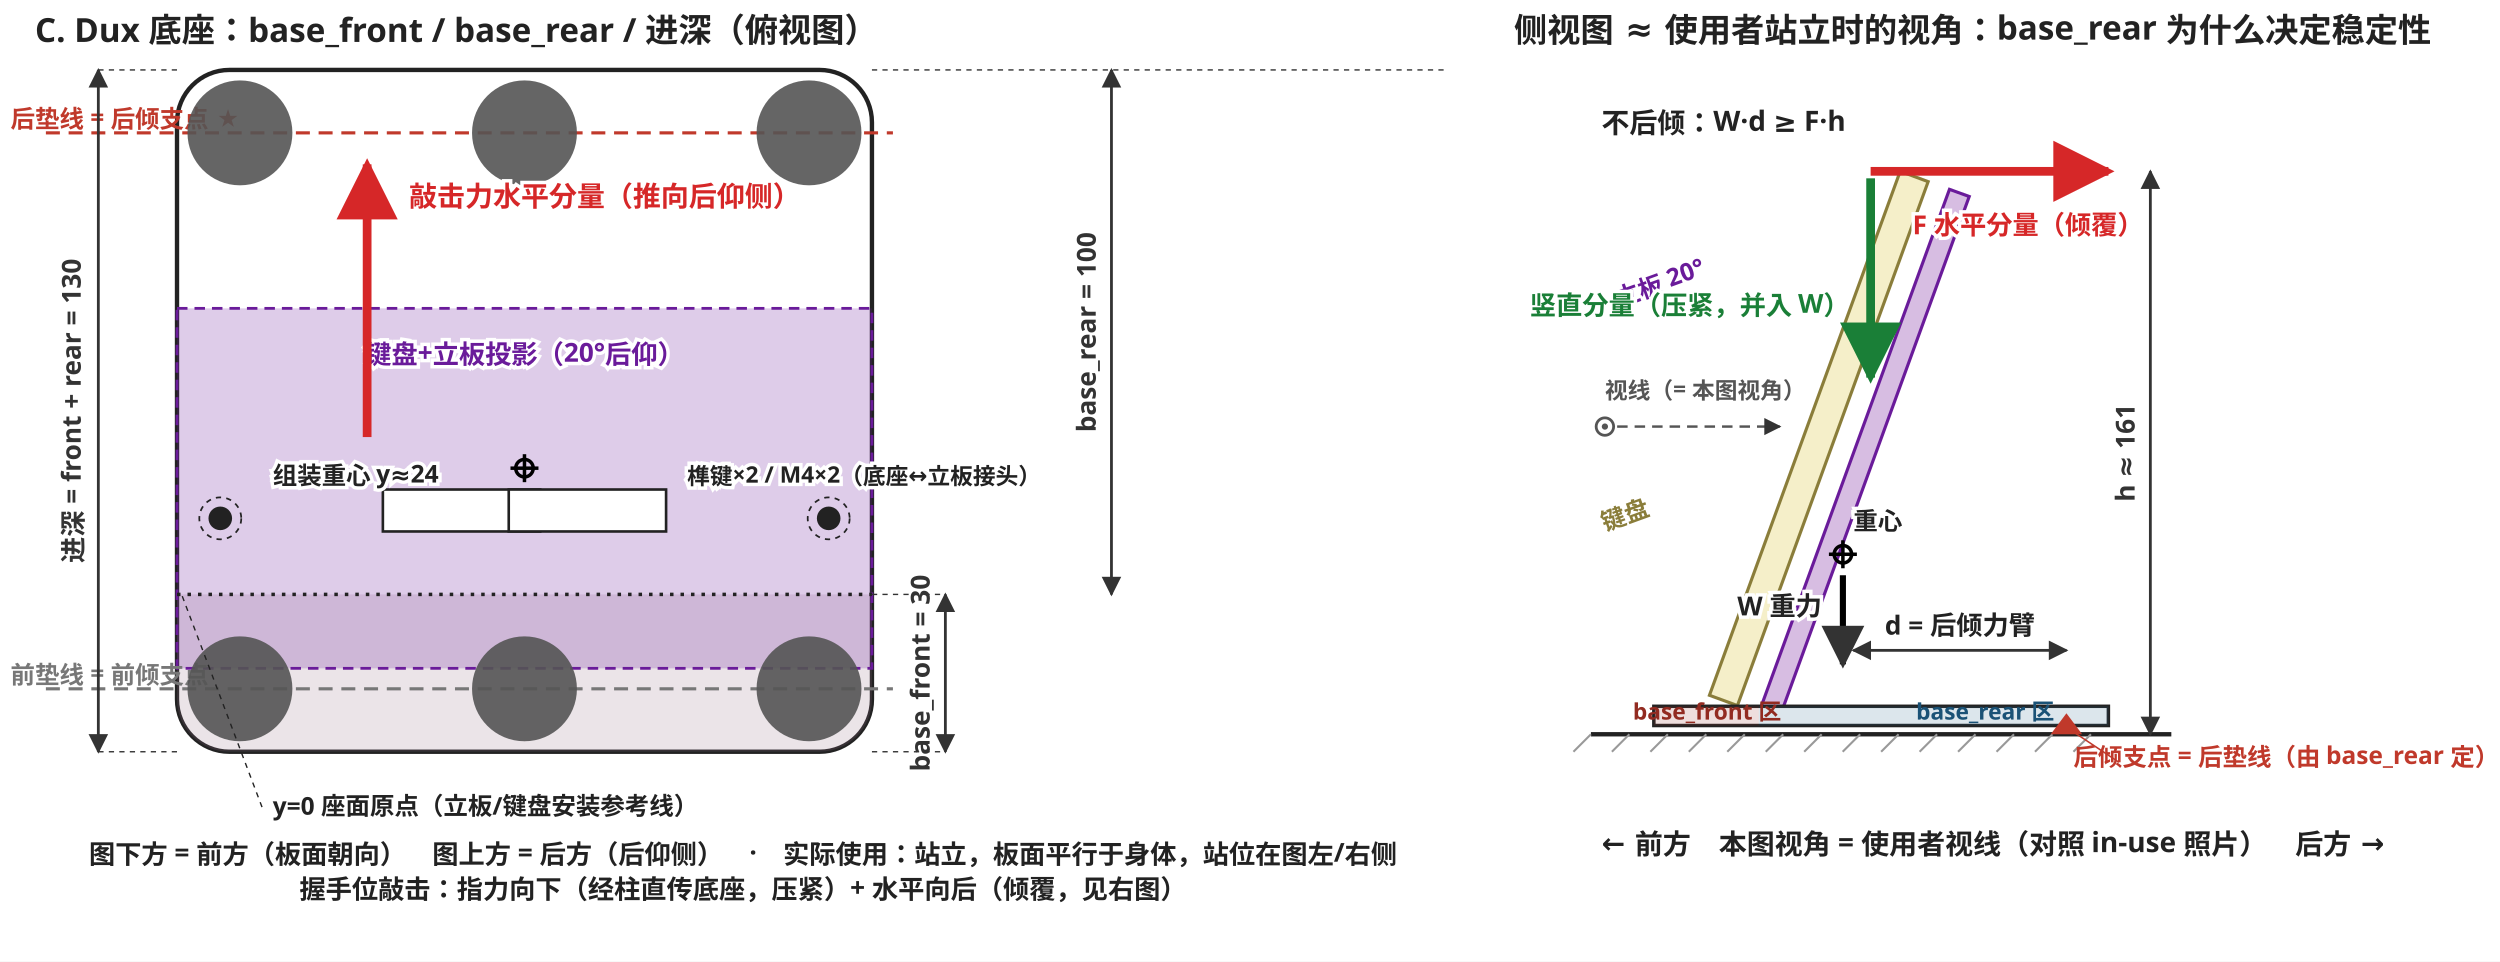
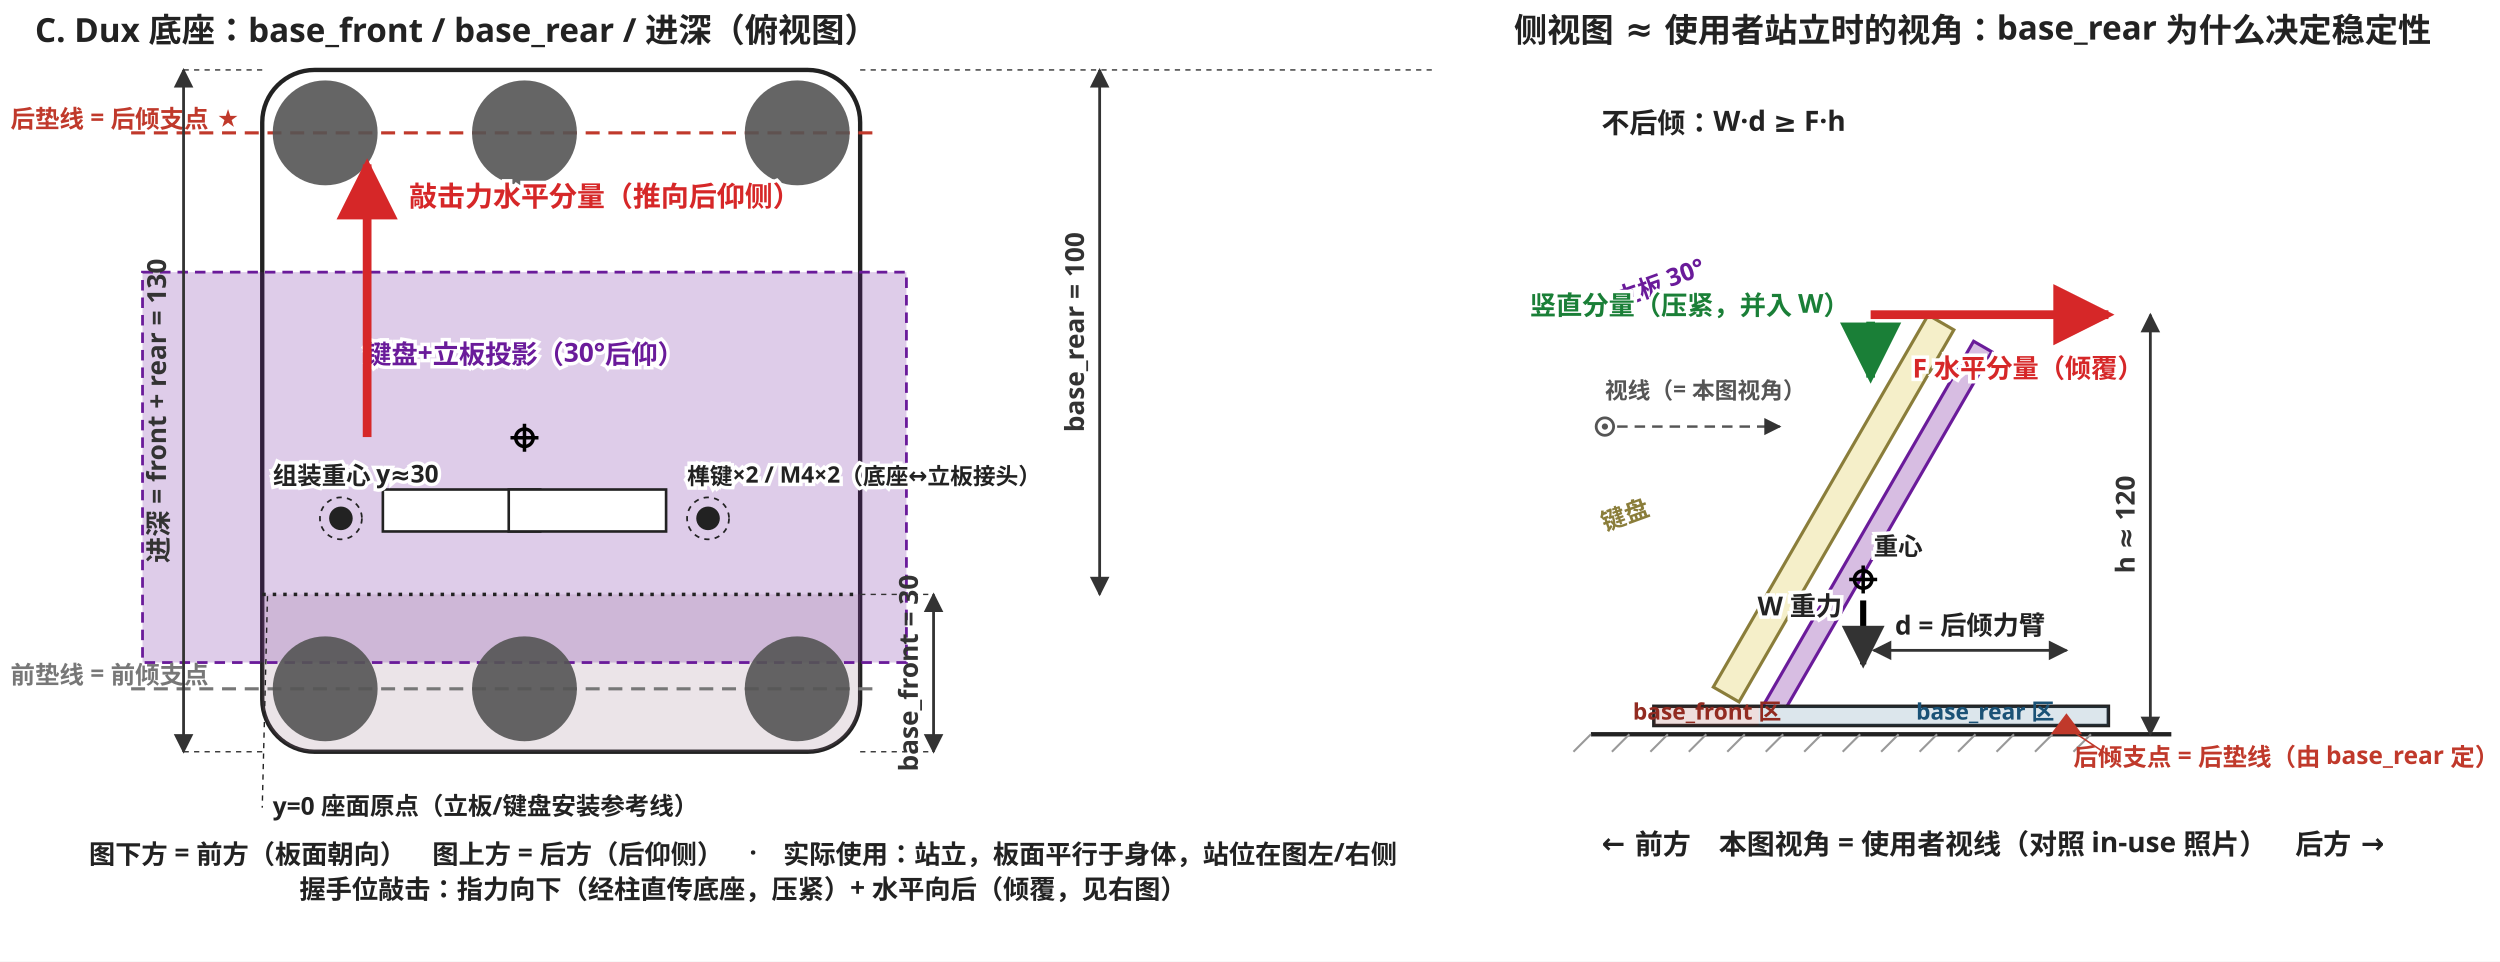
<svg xmlns="http://www.w3.org/2000/svg" width="1430" height="550" font-family="sans-serif">
  <defs>
    <marker id="ah" viewBox="0 0 10 10" refX="9" refY="5" markerWidth="7" markerHeight="7" orient="auto-start-reverse">
      <path d="M0,0 L10,5 L0,10 z" fill="#333" />
    </marker>
    <marker id="ahR" viewBox="0 0 10 10" refX="9" refY="5" markerWidth="7" markerHeight="7" orient="auto-start-reverse">
      <path d="M0,0 L10,5 L0,10 z" fill="#d62728" />
    </marker>
    <marker id="ahG" viewBox="0 0 10 10" refX="9" refY="5" markerWidth="7" markerHeight="7" orient="auto-start-reverse">
      <path d="M0,0 L10,5 L0,10 z" fill="#1a7f37" />
    </marker>
  </defs>
  <rect width="100%" height="100%" fill="#ffffff" />
  <text x="20" y="24" font-size="19" fill="#222" font-weight="bold">C. Dux 底座：base_front / base_rear / 进深（俯视图）</text>
  <text x="866" y="24" font-size="19" fill="#222" font-weight="bold">侧视图 ≈ 使用者站立时的视角：base_rear 为什么决定稳定性</text>
  <svg x="0" y="0" width="850" height="520">
    <clipPath id="board">
-       <rect x="101.247" y="40.0" width="397.505" height="390.0" rx="30.0" />
+       <rect x="150.0" y="40.0" width="342.0" height="390.0" rx="30.0" />
    </clipPath>
-     <rect x="101.247" y="40.0" width="397.505" height="390.0" rx="30.0" fill="#fff" stroke="#222" stroke-width="2.5" />
+     <rect x="150.0" y="40.0" width="342.0" height="390.0" rx="30.0" fill="#fff" stroke="#222" stroke-width="2.5" />
    <g clip-path="url(#board)">
-       <rect x="101.247" y="340.0" width="397.505" height="300.0" fill="#3498db" opacity="0.10" />
-       <rect x="101.247" y="340.0" width="397.505" height="90.0" fill="#e74c3c" opacity="0.10" />
+       <rect x="150.0" y="340.0" width="342.0" height="300.0" fill="#3498db" opacity="0.10" />
+       <rect x="150.0" y="340.0" width="342.0" height="90.0" fill="#e74c3c" opacity="0.10" />
    </g>
-     <rect x="101.247" y="176.38" width="397.505" height="205.906" fill="#6a1b9a" fill-opacity="0.22" stroke="#6a1b9a" stroke-dasharray="6 4" stroke-width="1.6" />
-     <text x="300.0" y="208.0" font-size="15" fill="#6a1b9a" font-weight="bold" text-anchor="middle" stroke="#fff" stroke-width="4" paint-order="stroke">键盘+立板投影（20°后仰）</text>
-     <line x1="26.247" y1="394.0" x2="510.753" y2="394.0" stroke="#777" stroke-width="1.8" stroke-dasharray="8 5" />
+     <rect x="81.526" y="155.671" width="436.948" height="223.301" fill="#6a1b9a" fill-opacity="0.22" stroke="#6a1b9a" stroke-dasharray="6 4" stroke-width="1.6" />
+     <text x="300.0" y="208.0" font-size="15" fill="#6a1b9a" font-weight="bold" text-anchor="middle" stroke="#fff" stroke-width="4" paint-order="stroke">键盘+立板投影（30°后仰）</text>
+     <line x1="75.0" y1="394.0" x2="504.0" y2="394.0" stroke="#777" stroke-width="1.8" stroke-dasharray="8 5" />
    <text x="6" y="391.0" font-size="14" fill="#777" font-weight="bold">前垫线 = 前倾支点</text>
-     <line x1="26.247" y1="76.0" x2="510.753" y2="76.0" stroke="#c0392b" stroke-width="1.8" stroke-dasharray="8 5" />
+     <line x1="75.0" y1="76.0" x2="504.0" y2="76.0" stroke="#c0392b" stroke-width="1.8" stroke-dasharray="8 5" />
    <text x="6" y="73.0" font-size="14" fill="#c0392b" font-weight="bold">后垫线 = 后倾支点 ★</text>
-     <circle cx="137.247" cy="394.0" r="30.0" fill="#555" fill-opacity="0.9" />
-     <circle cx="462.753" cy="394.0" r="30.0" fill="#555" fill-opacity="0.9" />
+     <circle cx="186.0" cy="394.0" r="30.0" fill="#555" fill-opacity="0.9" />
+     <circle cx="456.0" cy="394.0" r="30.0" fill="#555" fill-opacity="0.9" />
    <circle cx="300.0" cy="394.0" r="30.0" fill="#555" fill-opacity="0.9" />
-     <circle cx="137.247" cy="76.0" r="30.0" fill="#555" fill-opacity="0.9" />
-     <circle cx="462.753" cy="76.0" r="30.0" fill="#555" fill-opacity="0.9" />
+     <circle cx="186.0" cy="76.0" r="30.0" fill="#555" fill-opacity="0.9" />
+     <circle cx="456.0" cy="76.0" r="30.0" fill="#555" fill-opacity="0.9" />
    <circle cx="300.0" cy="76.0" r="30.0" fill="#555" fill-opacity="0.9" />
    <rect x="219.0" y="280.0" width="90.0" height="24.0" fill="#fff" stroke="#222" stroke-width="1.5" />
-     <circle cx="126.0" cy="296.5" r="6.75" fill="#222" />
-     <circle cx="126.0" cy="296.5" r="12.0" fill="none" stroke="#222" stroke-dasharray="3 3" />
+     <circle cx="195.0" cy="296.5" r="6.75" fill="#222" />
+     <circle cx="195.0" cy="296.5" r="12.0" fill="none" stroke="#222" stroke-dasharray="3 3" />
    <rect x="291.0" y="280.0" width="90.0" height="24.0" fill="#fff" stroke="#222" stroke-width="1.5" />
-     <circle cx="474.0" cy="296.5" r="6.75" fill="#222" />
-     <circle cx="474.0" cy="296.5" r="12.0" fill="none" stroke="#222" stroke-dasharray="3 3" />
+     <circle cx="405.0" cy="296.5" r="6.75" fill="#222" />
+     <circle cx="405.0" cy="296.5" r="12.0" fill="none" stroke="#222" stroke-dasharray="3 3" />
    <text x="393.0" y="277.0" font-size="13" fill="#222" font-weight="bold" stroke="#fff" stroke-width="4" paint-order="stroke">榫键×2 / M4×2（底座↔立板接头）</text>
-     <line x1="101.247" y1="340.0" x2="498.753" y2="340.0" stroke="#222" stroke-width="2" stroke-dasharray="2 4" />
-     <line x1="104.247" y1="341.0" x2="150" y2="462" stroke="#222" stroke-width="0.8" stroke-dasharray="3 3" />
+     <line x1="150.0" y1="340.0" x2="492.0" y2="340.0" stroke="#222" stroke-width="2" stroke-dasharray="2 4" />
+     <line x1="153.0" y1="341.0" x2="150" y2="462" stroke="#222" stroke-width="0.8" stroke-dasharray="3 3" />
    <text x="156" y="466" font-size="14" fill="#222" font-weight="bold">y=0 座面原点（立板/键盘安装参考线）</text>
-     <circle cx="300.0" cy="267.799" r="5" fill="none" stroke="#000" stroke-width="2" />
-     <line x1="292.0" y1="267.799" x2="308.0" y2="267.799" stroke="#000" stroke-width="2" />
-     <line x1="300.0" y1="259.799" x2="300.0" y2="275.799" stroke="#000" stroke-width="2" />
-     <text x="156.0" y="277.0" font-size="14" fill="#222" font-weight="bold" stroke="#fff" stroke-width="4" paint-order="stroke">组装重心 y≈24</text>
+     <circle cx="300.0" cy="250.394" r="5" fill="none" stroke="#000" stroke-width="2" />
+     <line x1="292.0" y1="250.394" x2="308.0" y2="250.394" stroke="#000" stroke-width="2" />
+     <line x1="300.0" y1="242.394" x2="300.0" y2="258.394" stroke="#000" stroke-width="2" />
+     <text x="156.0" y="277.0" font-size="14" fill="#222" font-weight="bold" stroke="#fff" stroke-width="4" paint-order="stroke">组装重心 y≈30</text>
    <line x1="210.0" y1="250.0" x2="210.0" y2="94.0" stroke="#d62728" stroke-width="5" marker-end="url(#ahR)" />
    <text x="234.0" y="118.0" font-size="16" fill="#d62728" font-weight="bold" stroke="#fff" stroke-width="4" paint-order="stroke">敲击力水平分量（推向后仰侧）</text>
-     <line x1="498.753" y1="340.0" x2="540.753" y2="340.0" stroke="#333" stroke-width="0.8" stroke-dasharray="3 3" />
-     <line x1="498.753" y1="430.0" x2="540.753" y2="430.0" stroke="#333" stroke-width="0.8" stroke-dasharray="3 3" />
-     <line x1="498.753" y1="40.0" x2="825.753" y2="40.0" stroke="#333" stroke-width="0.8" stroke-dasharray="3 3" />
-     <line x1="101.247" y1="430.0" x2="56.247" y2="430.0" stroke="#333" stroke-width="0.8" stroke-dasharray="3 3" />
-     <line x1="101.247" y1="40.0" x2="56.247" y2="40.0" stroke="#333" stroke-width="0.8" stroke-dasharray="3 3" />
-     <line x1="540.753" y1="430.0" x2="540.753" y2="340.0" stroke="#333" stroke-width="1.6" marker-start="url(#ah)" marker-end="url(#ah)" />
-     <text x="531.753" y="385.0" font-size="15" fill="#333" font-weight="bold" text-anchor="middle" transform="rotate(-90 531.7527 385.0)">base_front = 30</text>
-     <line x1="635.753" y1="40.0" x2="635.753" y2="340.0" stroke="#333" stroke-width="1.6" marker-start="url(#ah)" marker-end="url(#ah)" />
-     <text x="626.753" y="190.0" font-size="15" fill="#333" font-weight="bold" text-anchor="middle" transform="rotate(-90 626.7527 190.0)">base_rear = 100</text>
-     <line x1="56.247" y1="430.0" x2="56.247" y2="40.0" stroke="#333" stroke-width="1.6" marker-start="url(#ah)" marker-end="url(#ah)" />
-     <text x="47.247" y="235.0" font-size="15" fill="#333" font-weight="bold" text-anchor="middle" transform="rotate(-90 47.24727 235.0)">进深 = front + rear = 130</text>
+     <line x1="492.0" y1="340.0" x2="534.0" y2="340.0" stroke="#333" stroke-width="0.8" stroke-dasharray="3 3" />
+     <line x1="492.0" y1="430.0" x2="534.0" y2="430.0" stroke="#333" stroke-width="0.8" stroke-dasharray="3 3" />
+     <line x1="492.0" y1="40.0" x2="819.0" y2="40.0" stroke="#333" stroke-width="0.8" stroke-dasharray="3 3" />
+     <line x1="150.0" y1="430.0" x2="105.0" y2="430.0" stroke="#333" stroke-width="0.8" stroke-dasharray="3 3" />
+     <line x1="150.0" y1="40.0" x2="105.0" y2="40.0" stroke="#333" stroke-width="0.8" stroke-dasharray="3 3" />
+     <line x1="534.0" y1="430.0" x2="534.0" y2="340.0" stroke="#333" stroke-width="1.6" marker-start="url(#ah)" marker-end="url(#ah)" />
+     <text x="525.0" y="385.0" font-size="15" fill="#333" font-weight="bold" text-anchor="middle" transform="rotate(-90 525.0 385.0)">base_front = 30</text>
+     <line x1="629.0" y1="40.0" x2="629.0" y2="340.0" stroke="#333" stroke-width="1.6" marker-start="url(#ah)" marker-end="url(#ah)" />
+     <text x="620.0" y="190.0" font-size="15" fill="#333" font-weight="bold" text-anchor="middle" transform="rotate(-90 620.0 190.0)">base_rear = 100</text>
+     <line x1="105.0" y1="430.0" x2="105.0" y2="40.0" stroke="#333" stroke-width="1.6" marker-start="url(#ah)" marker-end="url(#ah)" />
+     <text x="96.0" y="235.0" font-size="15" fill="#333" font-weight="bold" text-anchor="middle" transform="rotate(-90 96.0 235.0)">进深 = front + rear = 130</text>
    <text x="425.0" y="494" font-size="15" fill="#222" font-weight="bold" text-anchor="middle">图下方 = 前方（板面朝向）　图上方 = 后方（后仰侧）　·　实际使用：站立，板面平行于身体，站位在图左/右侧</text>
    <text x="425.0" y="514" font-size="15" fill="#222" font-weight="bold" text-anchor="middle">握手位敲击：指力向下（经柱直传底座，压紧）+ 水平向后（倾覆，见右图）</text>
  </svg>
  <svg x="850" y="0" width="580" height="500">
    <line x1="60.0" y1="420.0" x2="392.0" y2="420.0" stroke="#222" stroke-width="2.5" />
    <line x1="60.0" y1="420.0" x2="50.0" y2="430.0" stroke="#999" stroke-width="1.2" />
    <line x1="82.0" y1="420.0" x2="72.0" y2="430.0" stroke="#999" stroke-width="1.2" />
    <line x1="104.0" y1="420.0" x2="94.0" y2="430.0" stroke="#999" stroke-width="1.2" />
    <line x1="126.0" y1="420.0" x2="116.0" y2="430.0" stroke="#999" stroke-width="1.2" />
    <line x1="148.0" y1="420.0" x2="138.0" y2="430.0" stroke="#999" stroke-width="1.2" />
    <line x1="170.0" y1="420.0" x2="160.0" y2="430.0" stroke="#999" stroke-width="1.2" />
    <line x1="192.0" y1="420.0" x2="182.0" y2="430.0" stroke="#999" stroke-width="1.2" />
    <line x1="214.0" y1="420.0" x2="204.0" y2="430.0" stroke="#999" stroke-width="1.2" />
    <line x1="236.0" y1="420.0" x2="226.0" y2="430.0" stroke="#999" stroke-width="1.2" />
    <line x1="258.0" y1="420.0" x2="248.0" y2="430.0" stroke="#999" stroke-width="1.2" />
    <line x1="280.0" y1="420.0" x2="270.0" y2="430.0" stroke="#999" stroke-width="1.2" />
    <line x1="302.0" y1="420.0" x2="292.0" y2="430.0" stroke="#999" stroke-width="1.2" />
    <line x1="324.0" y1="420.0" x2="314.0" y2="430.0" stroke="#999" stroke-width="1.2" />
    <line x1="346.0" y1="420.0" x2="336.0" y2="430.0" stroke="#999" stroke-width="1.2" />
    <rect x="100.0" y="420.0" width="40.0" height="-5.0" rx="2" fill="#444" />
    <rect x="312.0" y="420.0" width="40.0" height="-5.0" rx="2" fill="#444" />
-     <polygon points="143.8,403.6 127.8,397.7 236.9,98.0 252.9,103.9" fill="#f5efc9" stroke="#8a7d3a" stroke-width="1.8" />
-     <polygon points="167.6,411.2 156.3,407.1 265.1,108.3 276.4,112.4" fill="#d7bde2" stroke="#6a1b9a" stroke-width="1.8" />
+     <polygon points="144.7,401.5 130.0,393.0 252.9,180.2 267.6,188.7" fill="#f5efc9" stroke="#8a7d3a" stroke-width="1.8" />
+     <polygon points="166.9,413.1 156.5,407.1 278.9,195.2 289.3,201.2" fill="#d7bde2" stroke="#6a1b9a" stroke-width="1.8" />
    <rect x="96.0" y="404.0" width="260.0" height="11.0" fill="#eee" stroke="#222" stroke-width="2" />
    <rect x="156.0" y="404.0" width="200.0" height="11.0" fill="#3498db" opacity="0.10" />
    <rect x="96.0" y="404.0" width="60.0" height="11.0" fill="#e74c3c" opacity="0.10" />
    <text x="246.0" y="411.6" font-size="13" fill="#1a5276" font-weight="bold">base_rear 区</text>
    <text x="84.0" y="411.6" font-size="13" fill="#922b21" font-weight="bold">base_front 区</text>
-     <text x="76.0" y="176.0" font-size="14" fill="#6a1b9a" font-weight="bold" transform="rotate(-20 76.0 176.0)">立板 20°</text>
+     <text x="76.0" y="176.0" font-size="14" fill="#6a1b9a" font-weight="bold" transform="rotate(-20 76.0 176.0)">立板 30°</text>
    <text x="68.0" y="304.0" font-size="14" fill="#8a7d3a" font-weight="bold" transform="rotate(-20 68.0 304.0)">键盘</text>
    <polygon points="323.0,420.0 341.0,420.0 332.0,408.0" fill="#c0392b" />
    <line x1="335.0" y1="418.0" x2="362.0" y2="436.0" stroke="#c0392b" stroke-width="0.9" />
    <text x="336.0" y="438.0" font-size="14" fill="#c0392b" font-weight="bold">后倾支点 = 后垫线（由 base_rear 定）</text>
-     <circle cx="204.134" cy="317.042" r="5" fill="none" stroke="#000" stroke-width="2" />
-     <line x1="196.134" y1="317.042" x2="212.134" y2="317.042" stroke="#000" stroke-width="2" />
-     <line x1="204.134" y1="309.042" x2="204.134" y2="325.042" stroke="#000" stroke-width="2" />
-     <text x="210.134" y="303.042" font-size="14" fill="#222" font-weight="bold" stroke="#fff" stroke-width="4" paint-order="stroke">重心</text>
-     <line x1="204.134" y1="329.042" x2="204.134" y2="380.0" stroke="#000" stroke-width="3.5" marker-end="url(#ah)" />
-     <text x="192.134" y="352.0" font-size="15" fill="#222" font-weight="bold" text-anchor="end" stroke="#fff" stroke-width="4" paint-order="stroke">W 重力</text>
-     <line x1="220.0" y1="98.0" x2="356.0" y2="98.0" stroke="#d62728" stroke-width="5" marker-end="url(#ahR)" />
-     <line x1="220.0" y1="102.0" x2="220.0" y2="216.0" stroke="#1a7f37" stroke-width="5" marker-end="url(#ahG)" />
-     <text x="244.0" y="134.0" font-size="15" fill="#d62728" font-weight="bold" stroke="#fff" stroke-width="4" paint-order="stroke">F 水平分量（倾覆）</text>
+     <circle cx="215.738" cy="331.458" r="5" fill="none" stroke="#000" stroke-width="2" />
+     <line x1="207.738" y1="331.458" x2="223.738" y2="331.458" stroke="#000" stroke-width="2" />
+     <line x1="215.738" y1="323.458" x2="215.738" y2="339.458" stroke="#000" stroke-width="2" />
+     <text x="221.738" y="317.458" font-size="14" fill="#222" font-weight="bold" stroke="#fff" stroke-width="4" paint-order="stroke">重心</text>
+     <line x1="215.738" y1="343.458" x2="215.738" y2="380.0" stroke="#000" stroke-width="3.5" marker-end="url(#ah)" />
+     <text x="203.738" y="352.0" font-size="15" fill="#222" font-weight="bold" text-anchor="end" stroke="#fff" stroke-width="4" paint-order="stroke">W 重力</text>
+     <line x1="220.0" y1="180.0" x2="356.0" y2="180.0" stroke="#d62728" stroke-width="5" marker-end="url(#ahR)" />
+     <line x1="220.0" y1="184.0" x2="220.0" y2="216.0" stroke="#1a7f37" stroke-width="5" marker-end="url(#ahG)" />
+     <text x="244.0" y="216.0" font-size="15" fill="#d62728" font-weight="bold" stroke="#fff" stroke-width="4" paint-order="stroke">F 水平分量（倾覆）</text>
    <text x="208.0" y="180.0" font-size="15" fill="#1a7f37" font-weight="bold" text-anchor="end" stroke="#fff" stroke-width="4" paint-order="stroke">竖直分量（压紧，并入 W）</text>
    <circle cx="68.0" cy="244.0" r="5" fill="none" stroke="#555" stroke-width="1.6" />
    <circle cx="68.0" cy="244.0" r="1.8" fill="#555" />
    <line x1="75.0" y1="244.0" x2="168.0" y2="244.0" stroke="#555" stroke-width="1.4" stroke-dasharray="6 4" marker-end="url(#ah)" />
    <text x="68.0" y="228.0" font-size="13" fill="#555" font-weight="bold">视线（= 本图视角）</text>
-     <line x1="380.0" y1="98.0" x2="380.0" y2="420.0" stroke="#333" stroke-width="1.6" marker-start="url(#ah)" marker-end="url(#ah)" />
-     <text x="371.0" y="259.0" font-size="15" fill="#333" font-weight="bold" text-anchor="middle" transform="rotate(-90 371.0 259.0)">h ≈ 161</text>
-     <line x1="210.134" y1="372.0" x2="332.0" y2="372.0" stroke="#333" stroke-width="1.6" marker-start="url(#ah)" marker-end="url(#ah)" />
-     <text x="271.067" y="363.0" font-size="15" fill="#222" font-weight="bold" text-anchor="middle" stroke="#fff" stroke-width="4" paint-order="stroke">d = 后倾力臂</text>
+     <line x1="380.0" y1="180.0" x2="380.0" y2="420.0" stroke="#333" stroke-width="1.6" marker-start="url(#ah)" marker-end="url(#ah)" />
+     <text x="371.0" y="300.0" font-size="15" fill="#333" font-weight="bold" text-anchor="middle" transform="rotate(-90 371.0 300.0)">h ≈ 120</text>
+     <line x1="221.738" y1="372.0" x2="332.0" y2="372.0" stroke="#333" stroke-width="1.6" marker-start="url(#ah)" marker-end="url(#ah)" />
+     <text x="276.869" y="363.0" font-size="15" fill="#222" font-weight="bold" text-anchor="middle" stroke="#fff" stroke-width="4" paint-order="stroke">d = 后倾力臂</text>
    <text x="66.0" y="76.0" font-size="16" fill="#222" font-weight="bold">不后倾：W·d ≥ F·h</text>
    <text x="290.0" y="488" font-size="16" fill="#222" font-weight="bold" text-anchor="middle">← 前方　本图视角 = 使用者视线（对照 in-use 照片）　后方 →</text>
  </svg>
</svg>
